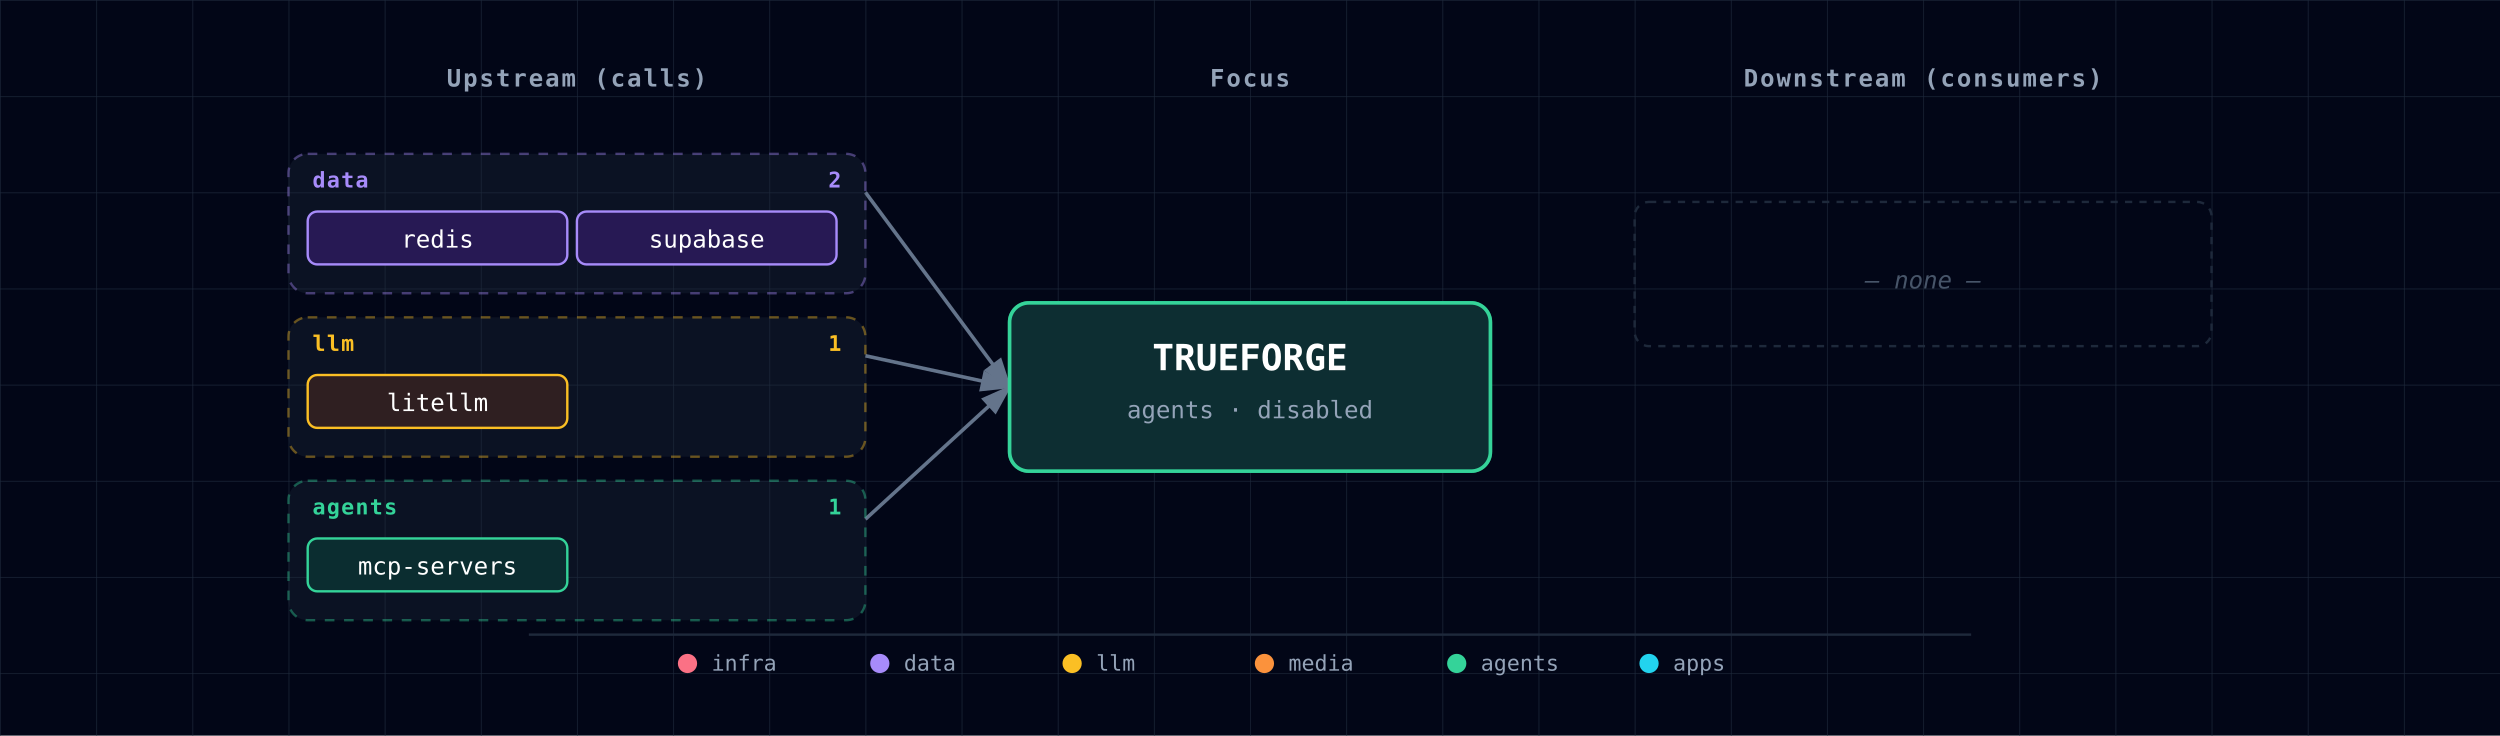
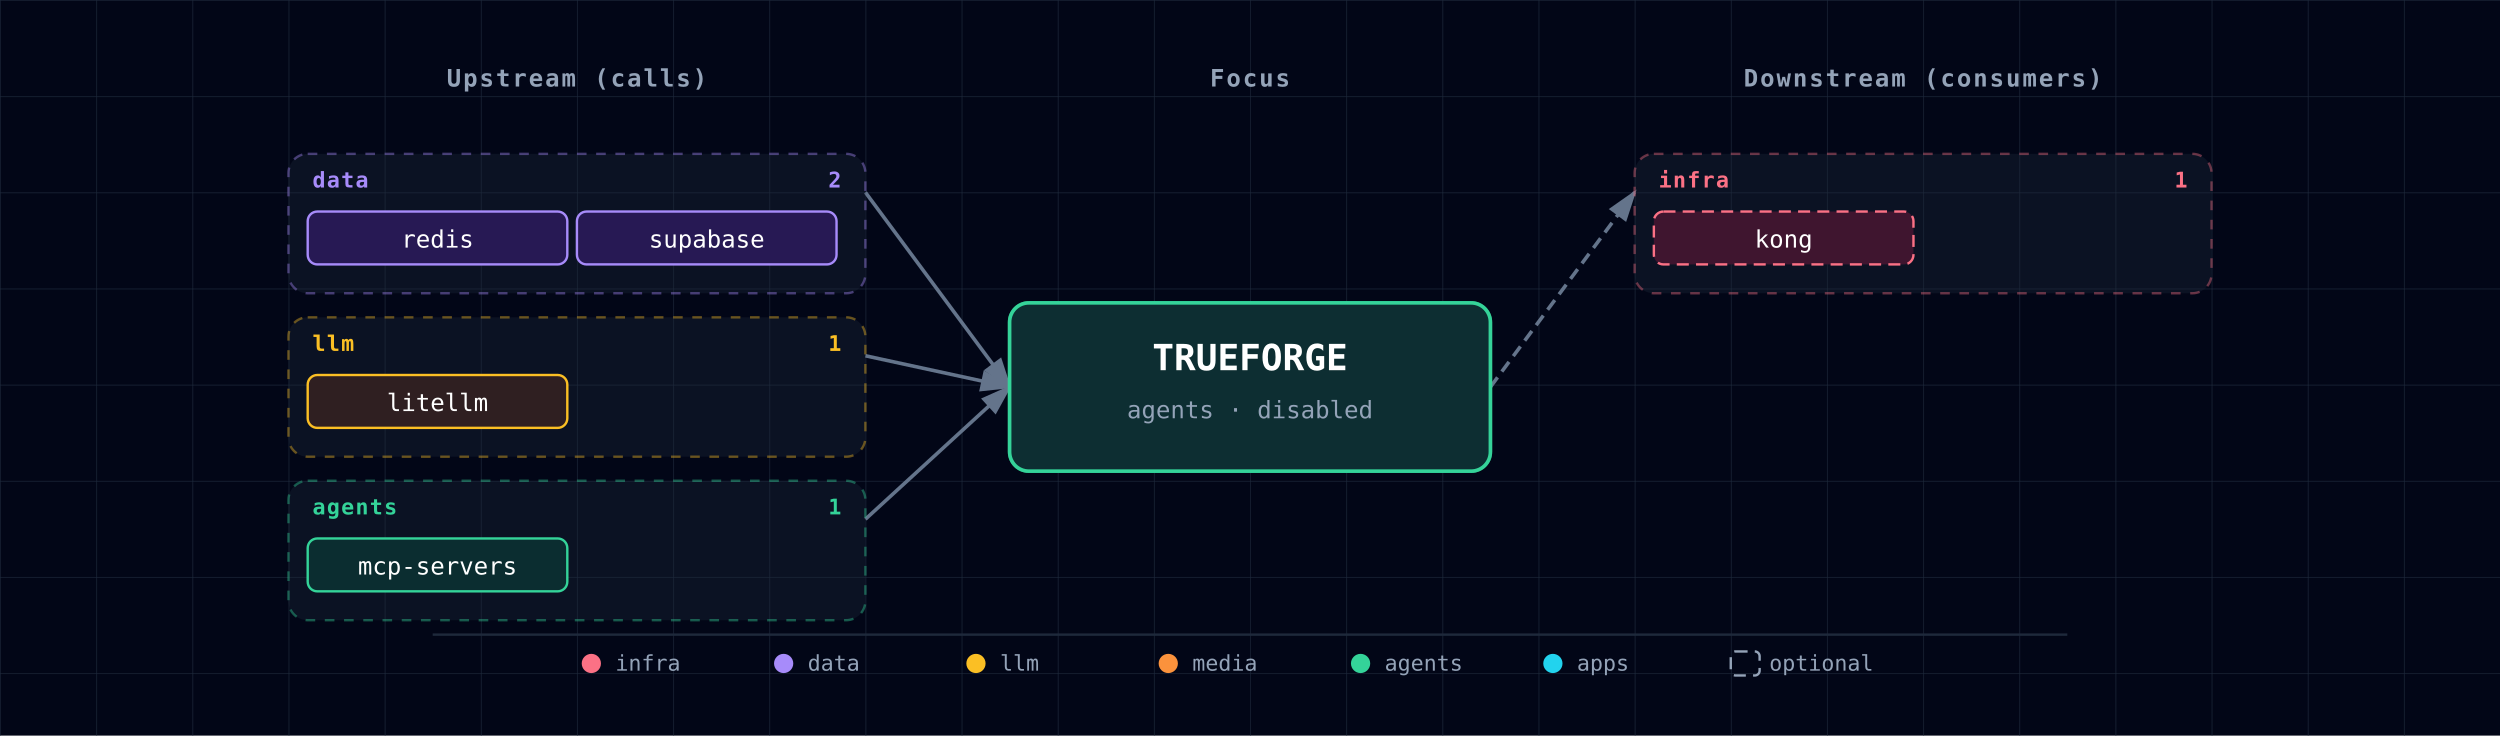
<svg xmlns="http://www.w3.org/2000/svg" viewBox="0 0 1040 306" font-family="'JetBrains Mono', 'Fira Code', Menlo, Consolas, monospace">
  <defs>
    <pattern id="grid" width="40" height="40" patternUnits="userSpaceOnUse">
      <path d="M 40 0 L 0 0 0 40" fill="none" stroke="#1e293b" stroke-width="0.5" />
    </pattern>
    <marker id="arrowhead" markerWidth="9" markerHeight="6" refX="8" refY="3" orient="auto">
      <polygon points="0 0, 9 3, 0 6" fill="#64748b" />
    </marker>
    <filter id="focus-glow" x="-50%" y="-50%" width="200%" height="200%">
      <feGaussianBlur in="SourceAlpha" stdDeviation="6" />
      <feFlood flood-color="#34d399" flood-opacity="0.6" />
      <feComposite in2="SourceAlpha" operator="in" />
      <feMerge>
        <feMergeNode />
        <feMergeNode in="SourceGraphic" />
      </feMerge>
    </filter>
  </defs>
  <rect width="1040" height="306" fill="#020617" />
  <rect width="1040" height="306" fill="url(#grid)" />
  <text x="240" y="36" fill="#94a3b8" font-size="10" font-weight="600" text-anchor="middle" letter-spacing="0.08em">Upstream (calls)</text>
  <text x="520" y="36" fill="#94a3b8" font-size="10" font-weight="600" text-anchor="middle" letter-spacing="0.08em">Focus</text>
  <text x="800" y="36" fill="#94a3b8" font-size="10" font-weight="600" text-anchor="middle" letter-spacing="0.08em">Downstream (consumers)</text>
  <line x1="360" y1="80" x2="420" y2="161" stroke="#64748b" stroke-width="1.5" marker-end="url(#arrowhead)" />
  <line x1="360" y1="148" x2="420" y2="161" stroke="#64748b" stroke-width="1.5" marker-end="url(#arrowhead)" />
  <line x1="360" y1="216" x2="420" y2="161" stroke="#64748b" stroke-width="1.5" marker-end="url(#arrowhead)" />
+   <line x1="620" y1="161" x2="680" y2="80" stroke="#64748b" stroke-width="1.5" stroke-dasharray="5,3" marker-end="url(#arrowhead)" />
  <g>
    <g class="cluster">
      <rect x="120" y="64" width="240" height="58" rx="8" fill="rgba(30,41,59,0.35)" stroke="#a78bfa" stroke-width="1" stroke-dasharray="4,4" stroke-opacity="0.4" />
      <text x="130" y="78" fill="#a78bfa" font-size="9" font-weight="700" text-anchor="start" style="letter-spacing:0.06em;text-transform:uppercase;">data</text>
      <text x="350" y="78" fill="#a78bfa" font-size="9" font-weight="600" text-anchor="end">2</text>
    </g>
    <g>
      <rect x="128" y="88" width="108" height="22" rx="4" fill="#0f172a" />
      <rect x="128" y="88" width="108" height="22" rx="4" fill="rgba(76, 29, 149, 0.4)" stroke="#a78bfa" stroke-width="1" />
      <text x="182" y="103" fill="white" font-size="10" text-anchor="middle">redis</text>
    </g>
    <g>
      <rect x="240" y="88" width="108" height="22" rx="4" fill="#0f172a" />
      <rect x="240" y="88" width="108" height="22" rx="4" fill="rgba(76, 29, 149, 0.4)" stroke="#a78bfa" stroke-width="1" />
      <text x="294" y="103" fill="white" font-size="10" text-anchor="middle">supabase</text>
    </g>
    <g class="cluster">
      <rect x="120" y="132" width="240" height="58" rx="8" fill="rgba(30,41,59,0.35)" stroke="#fbbf24" stroke-width="1" stroke-dasharray="4,4" stroke-opacity="0.4" />
      <text x="130" y="146" fill="#fbbf24" font-size="9" font-weight="700" text-anchor="start" style="letter-spacing:0.06em;text-transform:uppercase;">llm</text>
      <text x="350" y="146" fill="#fbbf24" font-size="9" font-weight="600" text-anchor="end">1</text>
    </g>
    <g>
      <rect x="128" y="156" width="108" height="22" rx="4" fill="#0f172a" />
      <rect x="128" y="156" width="108" height="22" rx="4" fill="rgba(120, 53, 15, 0.3)" stroke="#fbbf24" stroke-width="1" />
      <text x="182" y="171" fill="white" font-size="10" text-anchor="middle">litellm</text>
    </g>
    <g class="cluster">
      <rect x="120" y="200" width="240" height="58" rx="8" fill="rgba(30,41,59,0.35)" stroke="#34d399" stroke-width="1" stroke-dasharray="4,4" stroke-opacity="0.4" />
      <text x="130" y="214" fill="#34d399" font-size="9" font-weight="700" text-anchor="start" style="letter-spacing:0.06em;text-transform:uppercase;">agents</text>
      <text x="350" y="214" fill="#34d399" font-size="9" font-weight="600" text-anchor="end">1</text>
    </g>
    <g>
      <rect x="128" y="224" width="108" height="22" rx="4" fill="#0f172a" />
      <rect x="128" y="224" width="108" height="22" rx="4" fill="rgba(6, 78, 59, 0.4)" stroke="#34d399" stroke-width="1" />
      <text x="182" y="239" fill="white" font-size="10" text-anchor="middle">mcp-servers</text>
    </g>
  </g>
  <g>
-     <rect x="680" y="84" width="240" height="60" rx="6" fill="none" stroke="#1e293b" stroke-width="1" stroke-dasharray="3,3" />
-     <text x="800" y="120" fill="#475569" font-size="10" font-style="italic" text-anchor="middle">— none —</text>
+     <g class="cluster">
+       <rect x="680" y="64" width="240" height="58" rx="8" fill="rgba(30,41,59,0.35)" stroke="#fb7185" stroke-width="1" stroke-dasharray="4,4" stroke-opacity="0.4" />
+       <text x="690" y="78" fill="#fb7185" font-size="9" font-weight="700" text-anchor="start" style="letter-spacing:0.06em;text-transform:uppercase;">infra</text>
+       <text x="910" y="78" fill="#fb7185" font-size="9" font-weight="600" text-anchor="end">1</text>
+     </g>
+     <g>
+       <rect x="688" y="88" width="108" height="22" rx="4" fill="#0f172a" />
+       <rect x="688" y="88" width="108" height="22" rx="4" fill="rgba(136, 19, 55, 0.4)" stroke="#fb7185" stroke-width="1" stroke-dasharray="5,3" />
+       <text x="742" y="103" fill="white" font-size="10" text-anchor="middle">kong</text>
+     </g>
  </g>
  <g class="focus" filter="url(#focus-glow)">
    <rect x="420" y="126" width="200" height="70" rx="8" fill="#0f172a" />
    <rect x="420" y="126" width="200" height="70" rx="8" fill="rgba(6, 78, 59, 0.4)" stroke="#34d399" stroke-width="1.5" />
    <text x="520" y="154" fill="white" font-size="15" font-weight="700" text-anchor="middle">TRUEFORGE</text>
    <text x="520" y="174" fill="#94a3b8" font-size="10" text-anchor="middle">agents · disabled</text>
  </g>
  <g class="legend">
-     <line x1="220" y1="264" x2="820" y2="264" stroke="#1e293b" stroke-width="1" />
-     <circle cx="286" cy="276" r="4" fill="#fb7185" />
-     <text x="296" y="279" fill="#94a3b8" font-size="9" font-weight="400" text-anchor="start">infra</text>
-     <circle cx="366" cy="276" r="4" fill="#a78bfa" />
-     <text x="376" y="279" fill="#94a3b8" font-size="9" font-weight="400" text-anchor="start">data</text>
-     <circle cx="446" cy="276" r="4" fill="#fbbf24" />
-     <text x="456" y="279" fill="#94a3b8" font-size="9" font-weight="400" text-anchor="start">llm</text>
-     <circle cx="526" cy="276" r="4" fill="#fb923c" />
-     <text x="536" y="279" fill="#94a3b8" font-size="9" font-weight="400" text-anchor="start">media</text>
-     <circle cx="606" cy="276" r="4" fill="#34d399" />
-     <text x="616" y="279" fill="#94a3b8" font-size="9" font-weight="400" text-anchor="start">agents</text>
-     <circle cx="686" cy="276" r="4" fill="#22d3ee" />
-     <text x="696" y="279" fill="#94a3b8" font-size="9" font-weight="400" text-anchor="start">apps</text>
+     <line x1="180" y1="264" x2="860" y2="264" stroke="#1e293b" stroke-width="1" />
+     <circle cx="246" cy="276" r="4" fill="#fb7185" />
+     <text x="256" y="279" fill="#94a3b8" font-size="9" font-weight="400" text-anchor="start">infra</text>
+     <circle cx="326" cy="276" r="4" fill="#a78bfa" />
+     <text x="336" y="279" fill="#94a3b8" font-size="9" font-weight="400" text-anchor="start">data</text>
+     <circle cx="406" cy="276" r="4" fill="#fbbf24" />
+     <text x="416" y="279" fill="#94a3b8" font-size="9" font-weight="400" text-anchor="start">llm</text>
+     <circle cx="486" cy="276" r="4" fill="#fb923c" />
+     <text x="496" y="279" fill="#94a3b8" font-size="9" font-weight="400" text-anchor="start">media</text>
+     <circle cx="566" cy="276" r="4" fill="#34d399" />
+     <text x="576" y="279" fill="#94a3b8" font-size="9" font-weight="400" text-anchor="start">agents</text>
+     <circle cx="646" cy="276" r="4" fill="#22d3ee" />
+     <text x="656" y="279" fill="#94a3b8" font-size="9" font-weight="400" text-anchor="start">apps</text>
+     <rect x="720" y="271" width="12" height="10" rx="2" fill="none" stroke="#94a3b8" stroke-width="1" stroke-dasharray="5,3" />
+     <text x="736" y="279" fill="#94a3b8" font-size="9" font-weight="400" text-anchor="start">optional</text>
  </g>
</svg>
